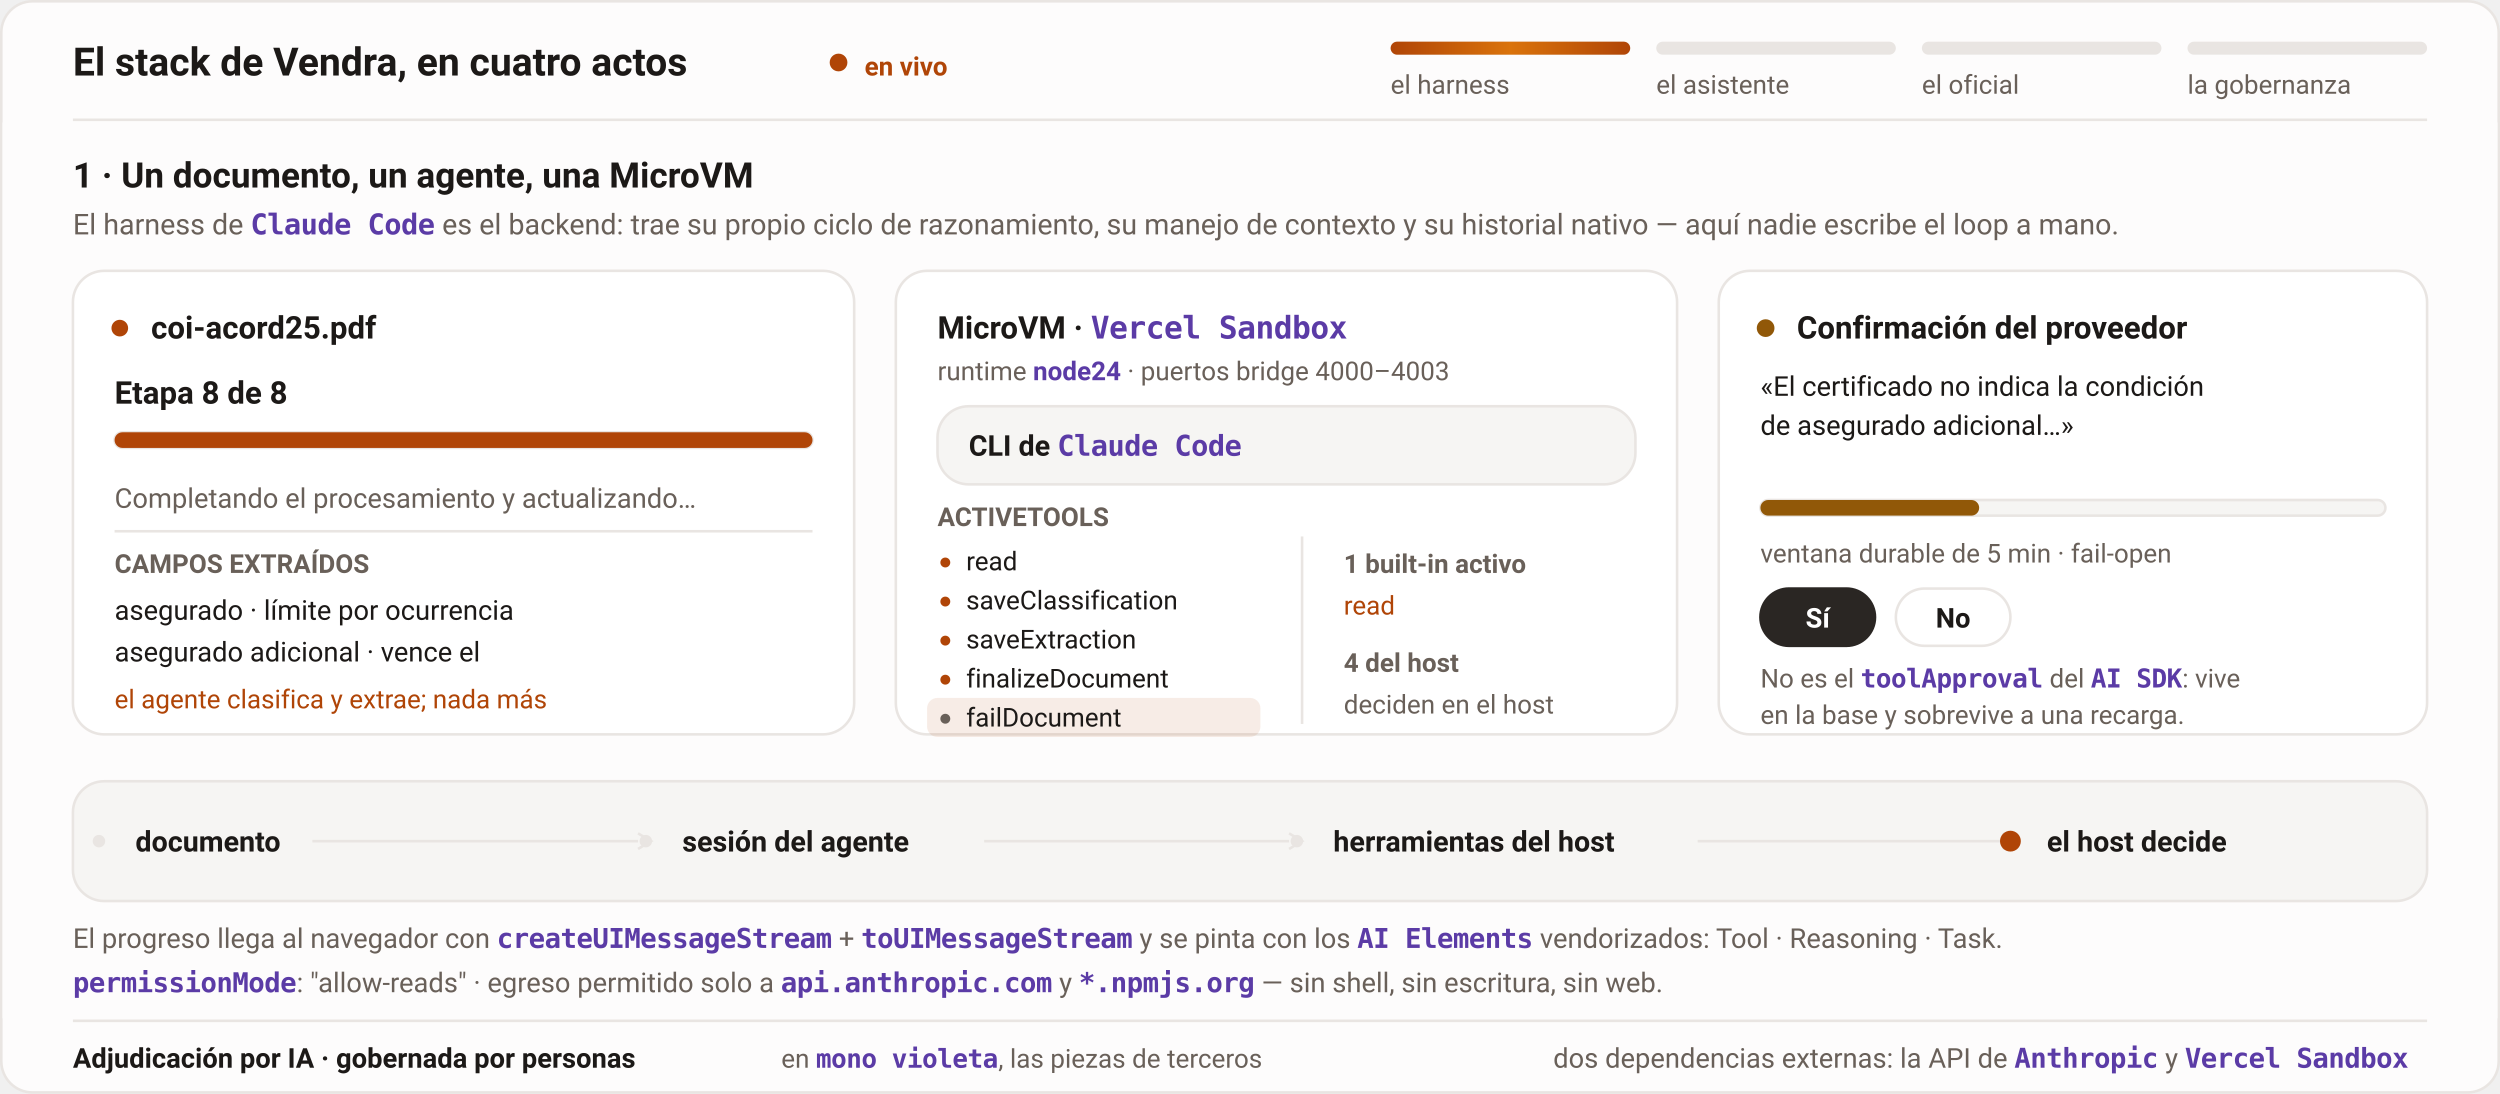
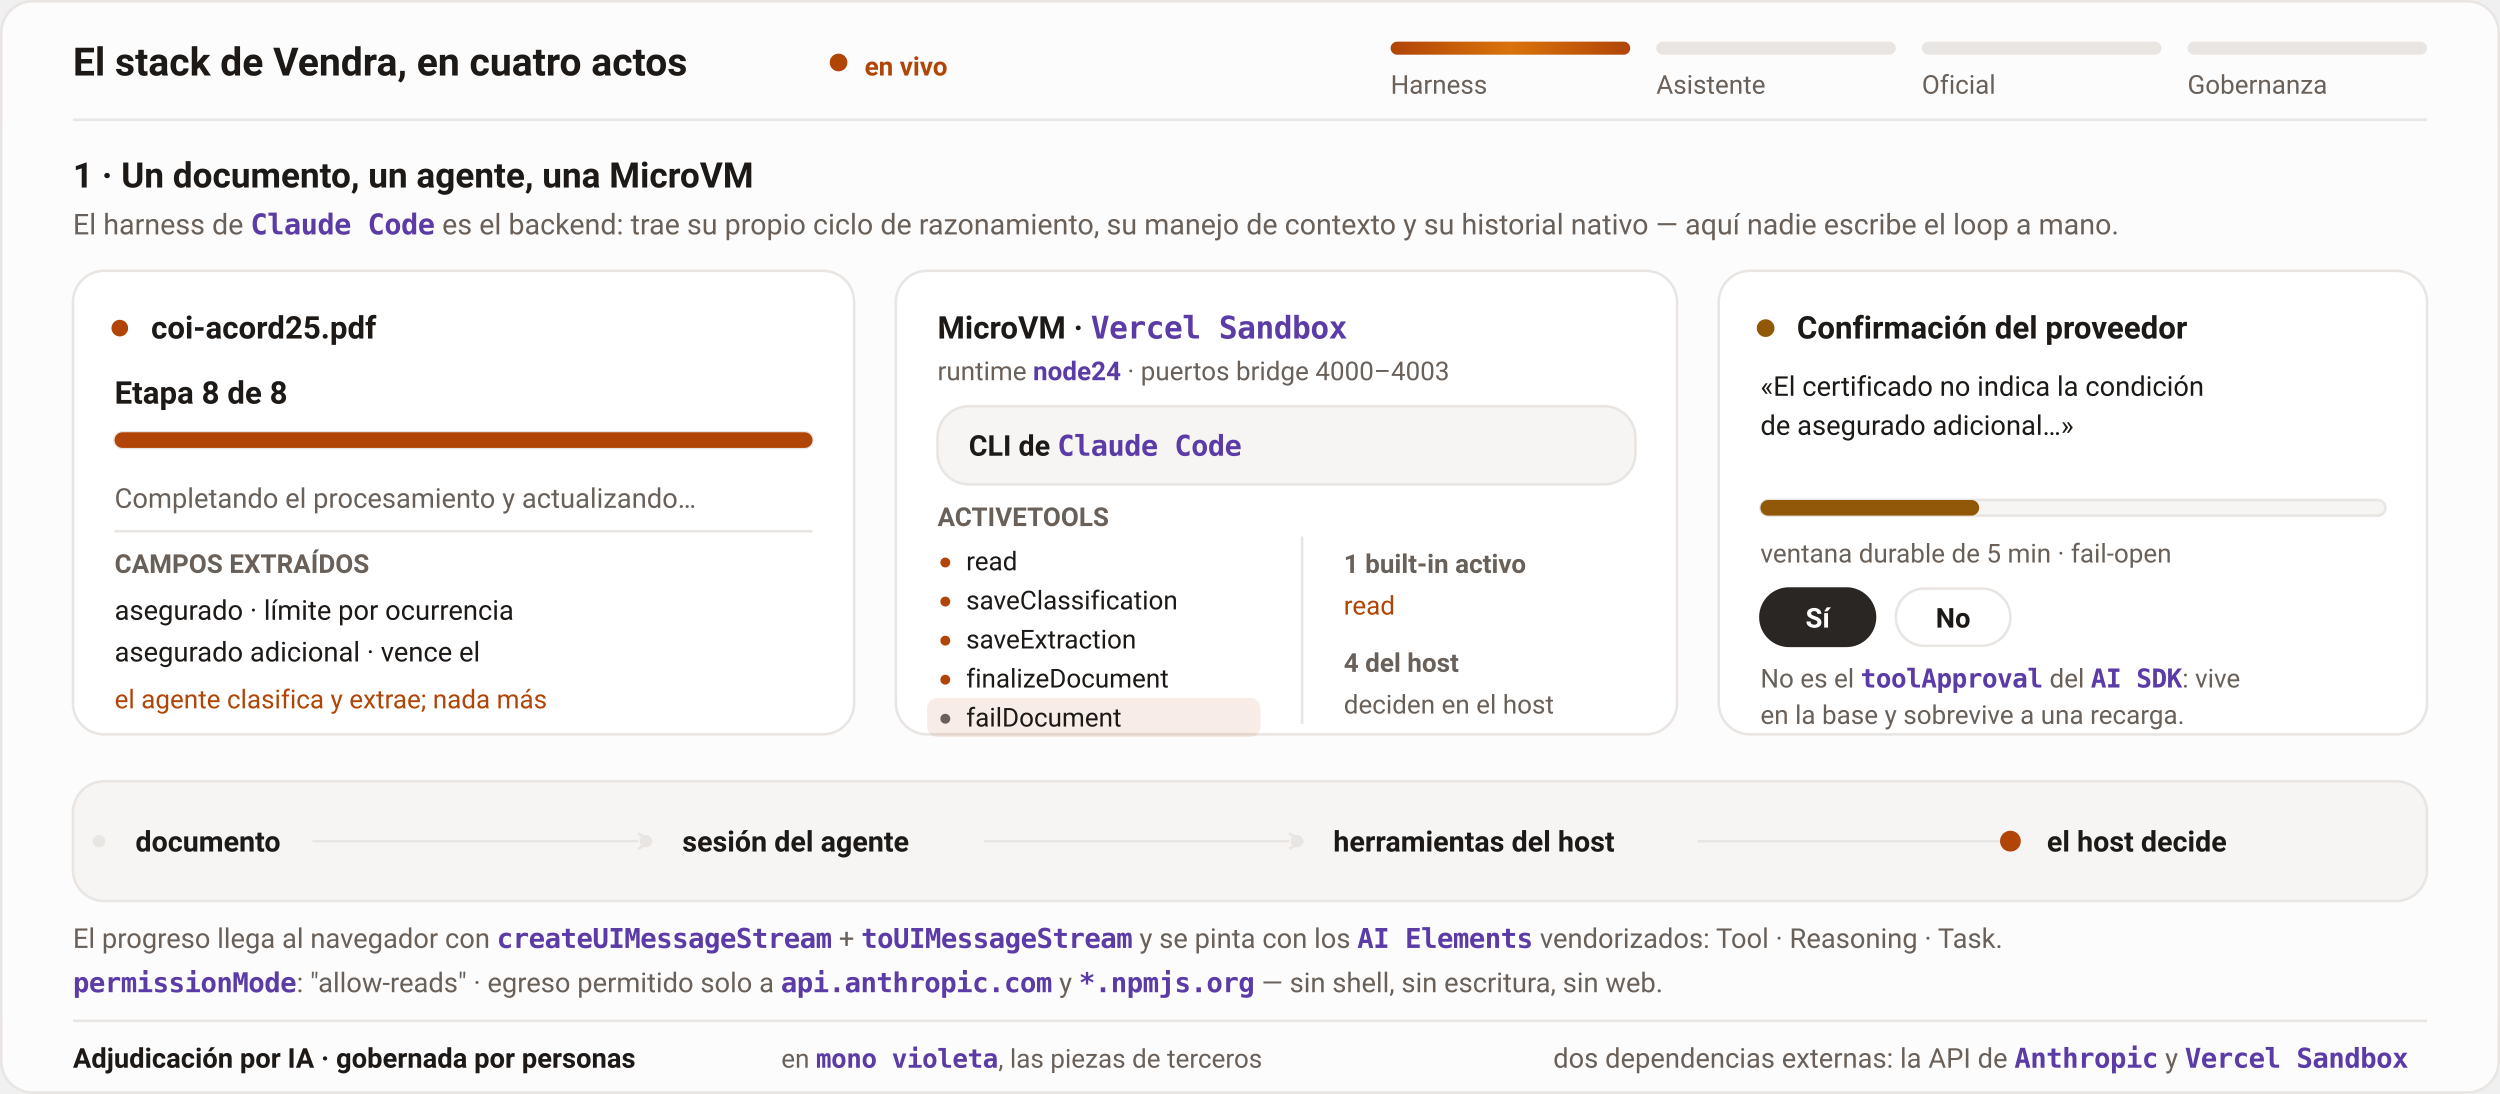
<svg xmlns="http://www.w3.org/2000/svg" viewBox="0 0 960 420" preserveAspectRatio="xMidYMid meet" role="img" aria-label="El stack de Vendra en cuatro actos: primero un documento se procesa en su propia sesión de Claude Code dentro de una MicroVM, con la barra de etapa avanzando de 1 a 8, las cuatro herramientas del host a la vista y una ventana de confirmación humana esperando respuesta; después el asistente del proveedor encadena sus herramientas y su memoria recorre la tubería mem0, embeddings locales bge-m3 en Ollama y el índice Qdrant, con Postgres como sistema de registro; luego el oficial de cumplimiento enciende sus cinco acciones de rescate y el registro de auditoría gana una línea por cada una, con la firma del estado final aparte; y al final la gobernanza: la política de la empresa se sella como admisible en una puerta de Open Policy Agent, escrita en Rego y compilada a Wasm, y de ahí bajan los dos carriles agénticos —el harness de documentos y el chat del asistente— redibujados como hijos de esa misma puerta. Los nombres de terceros sobre los que corre el stack —Claude Code, Vercel Sandbox, el AI SDK, mem0, bge-m3, Ollama, Qdrant, Postgres, Drizzle, Open Policy Agent, Rego y Wasm— aparecen destacados en monoespaciada violeta, para distinguirlos de los módulos escritos en esta casa.">
  <style>
    text { font-family: ui-sans-serif, system-ui, -apple-system, 'Segoe UI', Roboto, Arial, sans-serif; }
    .ink { fill: #1c1917; } .muted { fill: #696059; } .brand { fill: #b04507; }
    .card { fill: #ffffff; stroke: #e9e5e2; }
    .hair { stroke: #e9e5e2; }
    .ok { fill: #186d45; } .warn { fill: #915808; }
    /* third-party names: mono + 600 + violet, so a reader can see at a glance
       what this stack stands on and what it wrote itself */
    .lib { fill: #5b3ba6; font-family: ui-monospace, Menlo, Consolas, monospace; font-weight: 600; letter-spacing: -0.2px; }
    .libi { fill: #5b3ba6; font-weight: 600; }

    /* every animation shares the master clock */
    .act, .rail, .mv { animation-duration: 32s; animation-iteration-count: infinite; }
    .act { animation-timing-function: ease-out; }

    /* acts: base opacity == the settled frame (act 1 is the film's cover) */
    .a1 { opacity: 1; animation-name: act1; }
    .a2 { opacity: 0; animation-name: act2; }
    .a3 { opacity: 0; animation-name: act3; }
    .a4 { opacity: 0; animation-name: act4; }
    @keyframes act1 { 0%{opacity:1;transform:translateY(0)} 23%{opacity:1;transform:translateY(0)} 25%{opacity:0;transform:translateY(0)} 97%{opacity:0;transform:translateY(9px)} 100%{opacity:1;transform:translateY(0)} }
    @keyframes act2 { 0%{opacity:0;transform:translateY(9px)} 22%{opacity:0;transform:translateY(9px)} 25%{opacity:1;transform:translateY(0)} 48%{opacity:1;transform:translateY(0)} 50%{opacity:0;transform:translateY(0)} 100%{opacity:0;transform:translateY(9px)} }
    @keyframes act3 { 0%{opacity:0;transform:translateY(9px)} 47%{opacity:0;transform:translateY(9px)} 50%{opacity:1;transform:translateY(0)} 73%{opacity:1;transform:translateY(0)} 75%{opacity:0;transform:translateY(0)} 100%{opacity:0;transform:translateY(9px)} }
    @keyframes act4 { 0%{opacity:0;transform:translateY(9px)} 72%{opacity:0;transform:translateY(9px)} 75%{opacity:1;transform:translateY(0)} 97%{opacity:1;transform:translateY(0)} 100%{opacity:0;transform:translateY(0)} }


    /* Ambient motion. 2 s and 4 s divide 32 s exactly (16 and 8 cycles), so these
       stay phase-locked to the master clock instead of drifting against the acts. */
    .amb2 { animation-duration: 2s;  animation-iteration-count: infinite; animation-timing-function: ease-in-out; }
    .amb4 { animation-duration: 4s;  animation-iteration-count: infinite; animation-timing-function: linear; }
    .pulse { animation-name: pulse; }
    @keyframes pulse { 0%, 100% { opacity: 1 } 50% { opacity: 0.4 } }
    .sh420 { animation-name: sh420; }
    @keyframes sh420 { 0% { transform: translateX(0) } 100% { transform: translateX(420px) } }
    .sh540 { animation-name: sh540; }
    @keyframes sh540 { 0% { transform: translateX(0) } 100% { transform: translateX(540px) } }
    .sh560 { animation-name: sh560; }
    @keyframes sh560 { 0% { transform: translateX(0) } 100% { transform: translateX(560px) } }
    .sh636 { animation-name: sh636; }
    @keyframes sh636 { 0% { transform: translateX(0) } 100% { transform: translateX(636px) } }
    .glow { animation-name: glow; }
    @keyframes glow { 0%, 100% { opacity: 1 } 50% { opacity: 0.55 } }

-     /* the header rail: ONE stepped playhead that ticks at the crossfades, so it
-        never spends motion budget inside an act's hold */
+     /* the header rail: ONE stepped playhead, and it LEADS the stage — the tab
+        ticks before its act lands, because an indicator that arrives after the
+        content has already changed reads as a lag, not as a beat. steps(4) jumps at
+        internal 8/16/24/32 s; -1.3 s puts each tick at 6.7/14.7/22.7/30.7 s, ~0.34 s
+        before the incoming act starts fading in at 22 %. Measured: the rail moves,
+        and only then does the stage. The lead is also the mismatch window, which is
+        why it is a third of a second and not a whole one. */
    .rail { transform: translateX(0px); animation-name: rail;
-              animation-timing-function: steps(4, end); animation-delay: 0.4s; }
+              animation-timing-function: steps(4, end); animation-delay: -1.3s; }
    @keyframes rail { from { transform: translateX(0) } to { transform: translateX(408px) } }

    /* ACT 1 — (1) the stage reel and its bar: one idea, two mechanically locked parts.
       8 lines at a 20px pitch =&gt; steps(8-1); the bar shows N/8 for the same N. */
    .m1reel { transform: translateY(-140px); animation-name: m1reel; animation-timing-function: steps(7, end); }
    @keyframes m1reel { 0%, 9% { transform: translateY(0) } 20%, 100% { transform: translateY(-140px) } }
    .m1bar { transform: translateX(0px); animation-name: m1bar; animation-timing-function: steps(7, end); }
    @keyframes m1bar { 0%, 9% { transform: translateX(-234.5px) } 20%, 100% { transform: translateX(0) } }
    /* ACT 1 — the narration rides the SAME reel as the counter, and a cursor walks
       the five host tools: three parts, one idea (the stage advancing) */
    .m1narr { transform: translateY(-126px); animation-name: m1narr; animation-timing-function: steps(7, end); }
    @keyframes m1narr { 0%, 9% { transform: translateY(0) } 20%, 100% { transform: translateY(-126px) } }
    .m1cur { transform: translateY(60px); animation-name: m1cur; animation-timing-function: steps(4, end); }
    @keyframes m1cur { 0%, 9% { transform: translateY(0) } 20%, 100% { transform: translateY(60px) } }
    /* ACT 1 — (2) a short train of dots crossing the lane strip */
    .m1dot0, .m1dot1, .m1dot2 { transform: translateX(728px); animation-timing-function: ease-in-out; }
    .m1dot0 { animation-name: m1dot0; } .m1dot1 { animation-name: m1dot1; } .m1dot2 { animation-name: m1dot2; }
    @keyframes m1dot0 { 0%, 5%   { transform: translateX(0) } 20%, 100% { transform: translateX(728px) } }
    @keyframes m1dot1 { 0%, 7.2% { transform: translateX(0) } 22%, 100% { transform: translateX(728px) } }
    @keyframes m1dot2 { 0%, 9.4% { transform: translateX(0) } 24%, 100% { transform: translateX(728px) } }
    /* ACT 1 — the confirmation window draining while it waits */
    .m1drain { transform: translateX(-156px); animation-name: m1drain; animation-timing-function: linear; }
    @keyframes m1drain { 0%, 10% { transform: translateX(0) } 23%, 100% { transform: translateX(-156px) } }

    /* ACT 2 — the thinking beat that precedes the first pill */
    .m2think { opacity: 0; animation-name: m2think; animation-timing-function: ease-in-out; }
    @keyframes m2think { 0%, 25% { opacity: 0 } 27% { opacity: 1 } 30% { opacity: 1 } 32%, 100% { opacity: 0 } }
    /* ACT 2 — (2) a train of three dots crossing the memory pipeline */
    .m2dot0, .m2dot1, .m2dot2 { transform: translateX(408px); animation-timing-function: ease-in-out; }
    .m2dot0 { animation-name: m2dot0; } .m2dot1 { animation-name: m2dot1; } .m2dot2 { animation-name: m2dot2; }
    @keyframes m2dot0 { 0%, 30%   { transform: translateX(0) } 45%, 100% { transform: translateX(408px) } }
    @keyframes m2dot1 { 0%, 32.2% { transform: translateX(0) } 47%, 100% { transform: translateX(408px) } }
    @keyframes m2dot2 { 0%, 34.4% { transform: translateX(0) } 49%, 100% { transform: translateX(408px) } }

    /* ACT 3 — a flash rides each audit line as it lands */
    .m3flash { transform: translateY(96px); animation-name: m3flash; animation-timing-function: steps(4, end); }
    @keyframes m3flash { 0%, 53% { transform: translateY(0) } 70%, 100% { transform: translateY(96px) } }
    /* ACT 3 — the four final states arrive staggered, not all at once */
    .m3fin0, .m3fin1, .m3fin2, .m3fin3 { opacity: 1; animation-timing-function: ease-out; }
    .m3fin0 { animation-name: m3fin0; } .m3fin1 { animation-name: m3fin1; }
    .m3fin2 { animation-name: m3fin2; } .m3fin3 { animation-name: m3fin3; }
    @keyframes m3fin0 { 0%, 64% { opacity: 0 } 66%, 100% { opacity: 1 } }
    @keyframes m3fin1 { 0%, 65% { opacity: 0 } 67%, 100% { opacity: 1 } }
    @keyframes m3fin2 { 0%, 66% { opacity: 0 } 68%, 100% { opacity: 1 } }
    @keyframes m3fin3 { 0%, 67% { opacity: 0 } 69%, 100% { opacity: 1 } }

    /* ACT 4 — a dot descends each arrow, and the policy knobs wipe in line by line */
    .m4d1, .m4d2 { opacity: 0; animation-timing-function: ease-in; }
    .m4d1 { animation-name: m4d1; } .m4d2 { animation-name: m4d2; }
    @keyframes m4d1 { 0%, 78% { transform: translateY(0); opacity: 0 } 79% { opacity: 1 }
                       82% { transform: translateY(24px); opacity: 0 } 100% { opacity: 0 } }
    @keyframes m4d2 { 0%, 80% { transform: translateY(0); opacity: 0 } 81% { opacity: 1 }
                       84% { transform: translateY(24px); opacity: 0 } 100% { opacity: 0 } }
    .m4k0, .m4k1 { transform: translateX(0px); animation-timing-function: ease-out; }
    .m4k0 { animation-name: m4k0; } .m4k1 { animation-name: m4k1; }
    @keyframes m4k0 { 0%, 76% { transform: translateX(-880px) } 80%, 100% { transform: translateX(0) } }
    @keyframes m4k1 { 0%, 77% { transform: translateX(-880px) } 81%, 100% { transform: translateX(0) } }

    /* ACT 2 — (1) the tool pills arriving one by one (4 pills =&gt; steps(4-1)) */
    .m2pills { transform: translateY(0px); animation-name: m2pills; animation-timing-function: steps(3, end); }
    @keyframes m2pills { 0%, 27% { transform: translateY(66px) } 42%, 100% { transform: translateY(0) } }
    /* ACT 2 — (2) the dot crossing the memory pipeline */
    .m2dot { transform: translateX(408px); animation-name: m2dot; animation-timing-function: ease-in-out; }
    @keyframes m2dot { 0%, 30% { transform: translateX(0) } 46%, 100% { transform: translateX(408px) } }

    /* ACT 3 — (1) the five actions lighting in turn (5 rows =&gt; steps(5-1)) */
    .m3act { transform: translateY(0px); animation-name: m3act; animation-timing-function: steps(4, end); }
    @keyframes m3act { 0%, 53% { transform: translateY(-104px) } 70%, 100% { transform: translateY(0) } }
    /* ACT 3 — (2) the audit ledger gaining a line per action, locked to the same steps */
    .m3led { transform: translateY(0px); animation-name: m3led; animation-timing-function: steps(4, end); }
    @keyframes m3led { 0%, 53% { transform: translateY(96px) } 70%, 100% { transform: translateY(0) } }

    /* ACT 4 — (1) the admissibility seal wiping in */
    .m4seal { transform: translateX(0px); animation-name: m4seal; }
    @keyframes m4seal { 0%, 78% { transform: translateX(-78px) } 84%, 100% { transform: translateX(0) } }
    /* ACT 4 — (2) the two governed lanes' side bars growing */
    .m4bars { transform: translateY(0px); animation-name: m4bars; }
    @keyframes m4bars { 0%, 84% { transform: translateY(62px) } 93%, 100% { transform: translateY(0) } }

    @media (prefers-reduced-motion: reduce) { * { animation: none !important; } }
  </style>
  <defs>
    <linearGradient id="sheen" x1="0" x2="1">
      <stop offset="0" stop-color="#b04507" stop-opacity="0" />
      <stop offset="0.5" stop-color="#b04507" stop-opacity="0.085" />
      <stop offset="1" stop-color="#b04507" stop-opacity="0" />
    </linearGradient>
    <linearGradient id="railg" x1="0" x2="1">
      <stop offset="0" stop-color="#b04507" />
      <stop offset="0.5" stop-color="#da730b" />
      <stop offset="1" stop-color="#b04507" />
    </linearGradient>
  </defs>
  <rect x="0.5" y="0.5" width="959" height="419" rx="12" fill="#fdfcfc" stroke="#e9e5e2" stroke-width="1" />
  <text class="ink" x="28" y="29" font-size="15" font-weight="600">El stack de Vendra, en cuatro actos</text>
  <circle class="amb2 pulse" cx="322" cy="24" r="3.4" fill="#b04507" />
  <text class="brand" x="332" y="29" font-size="10" font-weight="600">en vivo</text>
  <rect x="534" y="16" width="92" height="5" rx="2.5" fill="#e9e5e2" />
-   <text class="muted" x="534" y="36" font-size="10">el harness</text>
+   <text class="muted" x="534" y="36" font-size="10">Harness</text>
  <rect x="636" y="16" width="92" height="5" rx="2.5" fill="#e9e5e2" />
-   <text class="muted" x="636" y="36" font-size="10">el asistente</text>
+   <text class="muted" x="636" y="36" font-size="10">Asistente</text>
  <rect x="738" y="16" width="92" height="5" rx="2.5" fill="#e9e5e2" />
-   <text class="muted" x="738" y="36" font-size="10">el oficial</text>
+   <text class="muted" x="738" y="36" font-size="10">Oficial</text>
  <rect x="840" y="16" width="92" height="5" rx="2.5" fill="#e9e5e2" />
-   <text class="muted" x="840" y="36" font-size="10">la gobernanza</text>
+   <text class="muted" x="840" y="36" font-size="10">Gobernanza</text>
  <g class="rail">
    <rect x="534" y="16" width="92" height="5" rx="2.5" fill="url(#railg)" />
  </g>
  <line class="hair" x1="28" y1="46" x2="932" y2="46" stroke-width="1" />
  <g class="act a1">
    <rect x="1" y="47" width="958" height="344" fill="#fdfcfc" />
    <text class="ink" x="28" y="72" font-size="13.5" font-weight="600">1 · Un documento, un agente, una MicroVM</text>
    <text class="muted" x="28" y="90" font-size="11">El harness de <tspan class="lib">Claude Code</tspan> es el backend: trae su propio ciclo de razonamiento, su manejo de contexto y su historial nativo — aquí nadie escribe el loop a mano.</text>
    <rect x="28" y="104" width="300" height="178" rx="12" fill="#ffffff" stroke="#e9e5e2" stroke-width="1" />
    <clipPath id="c1sheen">
      <rect x="28" y="104" width="300" height="178" rx="12" />
    </clipPath>
    <g clip-path="url(#c1sheen)">
      <rect class="amb4 sh420" x="-92" y="104" width="120" height="178" fill="url(#sheen)" />
    </g>
    <circle cx="46" cy="126" r="3.2" fill="#b04507" />
    <text class="ink" x="58" y="130" font-size="12" font-weight="600">coi-acord25.pdf</text>
    <clipPath id="c1reel">
      <rect x="44" y="140" width="180" height="20" />
    </clipPath>
    <g clip-path="url(#c1reel)">
      <g class="mv m1reel" transform="translate(0,-140)">
        <text class="ink" x="44" y="155" font-size="12" font-weight="600">Etapa 1 de 8</text>
        <text class="ink" x="44" y="175" font-size="12" font-weight="600">Etapa 2 de 8</text>
        <text class="ink" x="44" y="195" font-size="12" font-weight="600">Etapa 3 de 8</text>
        <text class="ink" x="44" y="215" font-size="12" font-weight="600">Etapa 4 de 8</text>
        <text class="ink" x="44" y="235" font-size="12" font-weight="600">Etapa 5 de 8</text>
        <text class="ink" x="44" y="255" font-size="12" font-weight="600">Etapa 6 de 8</text>
        <text class="ink" x="44" y="275" font-size="12" font-weight="600">Etapa 7 de 8</text>
        <text class="ink" x="44" y="295" font-size="12" font-weight="600">Etapa 8 de 8</text>
      </g>
    </g>
    <rect x="44" y="166" width="268" height="6" rx="3" fill="#f6f5f3" stroke="#e9e5e2" stroke-width="1" />
    <clipPath id="c1bar">
      <rect x="44" y="166" width="268" height="6" rx="3" />
    </clipPath>
    <g clip-path="url(#c1bar)">
      <rect class="mv m1bar" x="44" y="166" width="268" height="6" rx="3" fill="#b04507" />
    </g>
    <clipPath id="c1narr">
      <rect x="44" y="182" width="268" height="18" />
    </clipPath>
    <g clip-path="url(#c1narr)">
      <g class="mv m1narr" transform="translate(0,-126)">
        <text class="muted" x="44" y="195" font-size="10.5">Subiendo y preparando su documento...</text>
        <text class="muted" x="44" y="213" font-size="10.5">Analizando el contenido y la estructura…</text>
        <text class="muted" x="44" y="231" font-size="10.5">Identificando el tipo de documento...</text>
        <text class="muted" x="44" y="249" font-size="10.5">Leyendo y extrayendo la información clave...</text>
        <text class="muted" x="44" y="267" font-size="10.5">Guardando los datos extraídos...</text>
        <text class="muted" x="44" y="285" font-size="10.5">Verificando que toda la información requerida…</text>
        <text class="muted" x="44" y="303" font-size="10.5">Vinculando este documento con sus requisitos…</text>
        <text class="muted" x="44" y="321" font-size="10.5">Completando el procesamiento y actualizando…</text>
      </g>
    </g>
    <line class="hair" x1="44" y1="204" x2="312" y2="204" stroke-width="1" />
    <text class="muted" x="44" y="220" font-size="10" font-weight="600">CAMPOS EXTRAÍDOS</text>
    <text class="ink" x="44" y="238" font-size="10.5">asegurado · límite por ocurrencia</text>
    <text class="ink" x="44" y="254" font-size="10.5">asegurado adicional · vence el</text>
    <text class="brand" x="44" y="272" font-size="10">el agente clasifica y extrae; nada más</text>
    <rect x="344" y="104" width="300" height="178" rx="12" fill="#ffffff" stroke="#e9e5e2" stroke-width="1" />
    <text class="ink" x="360" y="130" font-size="12" font-weight="600">MicroVM · <tspan class="lib">Vercel Sandbox</tspan>
    </text>
    <text class="muted" x="360" y="146" font-size="10" font-family="ui-monospace, Menlo, Consolas, monospace">runtime <tspan class="libi">node24</tspan> · puertos bridge 4000–4003</text>
    <rect x="360" y="156" width="268" height="30" rx="12" fill="#f6f5f3" stroke="#e9e5e2" stroke-width="1" />
    <text class="ink" x="372" y="175" font-size="11" font-weight="600">CLI de <tspan class="lib">Claude Code</tspan>
    </text>
    <text class="muted" x="360" y="202" font-size="10" font-weight="600">ACTIVETOOLS</text>
    <clipPath id="c1cur">
      <rect x="356" y="208" width="132" height="75" />
    </clipPath>
    <g clip-path="url(#c1cur)">
      <g class="mv m1cur" transform="translate(0,60)">
        <rect x="356" y="208" width="128" height="15" rx="4" fill="#b04507" fill-opacity="0.10" />
      </g>
    </g>
    <circle cx="363" cy="216" r="1.9" fill="#b04507" />
    <text class="ink" x="371" y="219" font-size="10" font-family="ui-monospace, Menlo, Consolas, monospace">read</text>
    <circle cx="363" cy="231" r="1.9" fill="#b04507" />
    <text class="ink" x="371" y="234" font-size="10" font-family="ui-monospace, Menlo, Consolas, monospace">saveClassification</text>
    <circle cx="363" cy="246" r="1.9" fill="#b04507" />
    <text class="ink" x="371" y="249" font-size="10" font-family="ui-monospace, Menlo, Consolas, monospace">saveExtraction</text>
    <circle cx="363" cy="261" r="1.9" fill="#b04507" />
    <text class="ink" x="371" y="264" font-size="10" font-family="ui-monospace, Menlo, Consolas, monospace">finalizeDocument</text>
    <circle cx="363" cy="276" r="1.9" fill="#696059" />
    <text class="ink" x="371" y="279" font-size="10" font-family="ui-monospace, Menlo, Consolas, monospace">failDocument</text>
    <line class="hair" x1="500" y1="208" x2="500" y2="208" stroke-width="1" />
    <line class="hair" x1="500" y1="206" x2="500" y2="278" stroke-width="1" />
    <text class="muted" x="516" y="220" font-size="10" font-weight="600">1 built-in activo</text>
    <text class="brand" x="516" y="236" font-size="10" font-family="ui-monospace, Menlo, Consolas, monospace">read</text>
    <text class="muted" x="516" y="258" font-size="10" font-weight="600">4 del host</text>
    <text class="muted" x="516" y="274" font-size="10">deciden en el host</text>
    <rect x="660" y="104" width="272" height="178" rx="12" fill="#ffffff" stroke="#e9e5e2" stroke-width="1" />
    <circle class="amb2 pulse" cx="678" cy="126" r="3.4" fill="#915808" />
    <text class="ink" x="690" y="130" font-size="12" font-weight="600">Confirmación del proveedor</text>
    <text class="ink" x="676" y="152" font-size="10.5">«El certificado no indica la condición</text>
    <text class="ink" x="676" y="167" font-size="10.5">de asegurado adicional…»</text>
    <rect x="676" y="192" width="240" height="6" rx="3" fill="#f6f5f3" stroke="#e9e5e2" stroke-width="1" />
    <clipPath id="c1drain">
      <rect x="676" y="192" width="240" height="6" rx="3" />
    </clipPath>
    <g clip-path="url(#c1drain)">
      <g class="mv m1drain" transform="translate(-156,0)">
        <rect x="676" y="192" width="240" height="6" rx="3" fill="#915808" />
      </g>
    </g>
    <text class="muted" x="676" y="216" font-size="10">ventana durable de 5 min · fail-open</text>
    <rect x="676" y="226" width="44" height="22" rx="11" fill="#2a2623" stroke="#2a2623" stroke-width="1" />
    <text x="698" y="241" font-size="10.5" font-weight="600" fill="#ffffff" text-anchor="middle">Sí</text>
    <rect x="728" y="226" width="44" height="22" rx="11" fill="#ffffff" stroke="#e9e5e2" stroke-width="1" />
    <text class="ink" x="750" y="241" font-size="10.5" font-weight="600" text-anchor="middle">No</text>
    <text class="muted" x="676" y="264" font-size="10">No es el <tspan class="lib">toolApproval</tspan> del <tspan class="lib">AI SDK</tspan>: vive</text>
    <text class="muted" x="676" y="278" font-size="10">en la base y sobrevive a una recarga.</text>
    <rect x="28" y="300" width="904" height="46" rx="12" fill="#f6f5f3" stroke="#e9e5e2" stroke-width="1" />
    <text class="ink" x="52" y="327" font-size="11" font-weight="600">documento</text>
    <text class="ink" x="262" y="327" font-size="11" font-weight="600">sesión del agente</text>
    <line x1="119.955" y1="323" x2="245" y2="323" stroke="#e9e5e2" stroke-width="1" />
    <path d="M245 320 L250 323 L245 326" fill="none" stroke="#e9e5e2" stroke-width="1" />
    <text class="ink" x="512" y="327" font-size="11" font-weight="600">herramientas del host</text>
    <line x1="377.915" y1="323" x2="495" y2="323" stroke="#e9e5e2" stroke-width="1" />
    <path d="M495 320 L500 323 L495 326" fill="none" stroke="#e9e5e2" stroke-width="1" />
    <text class="ink" x="786" y="327" font-size="11" font-weight="600">el host decide</text>
    <line x1="651.895" y1="323" x2="769" y2="323" stroke="#e9e5e2" stroke-width="1" />
    <path d="M769 320 L774 323 L769 326" fill="none" stroke="#e9e5e2" stroke-width="1" />
    <circle cx="38" cy="323" r="2.4" fill="#e9e5e2" />
    <circle cx="248" cy="323" r="2.4" fill="#e9e5e2" />
    <circle cx="498" cy="323" r="2.4" fill="#e9e5e2" />
    <circle cx="772" cy="323" r="2.4" fill="#e9e5e2" />
    <g class="mv m1dot0" transform="translate(728,0)">
      <circle cx="44" cy="323" r="4.0" fill="#b04507" opacity="1.00" />
    </g>
    <g class="mv m1dot1" transform="translate(728,0)">
      <circle cx="44" cy="323" r="3.4" fill="#b04507" opacity="0.72" />
    </g>
    <g class="mv m1dot2" transform="translate(728,0)">
      <circle cx="44" cy="323" r="2.8" fill="#b04507" opacity="0.44" />
    </g>
    <text class="muted" x="28" y="364" font-size="10.5">El progreso llega al navegador con <tspan class="lib">createUIMessageStream</tspan> + <tspan class="lib">toUIMessageStream</tspan> y se pinta con los <tspan class="lib">AI Elements</tspan> vendorizados: Tool · Reasoning · Task.</text>
    <text class="muted" x="28" y="381" font-size="10.5">
      <tspan class="lib">permissionMode</tspan>: "allow-reads" · egreso permitido solo a <tspan class="lib">api.anthropic.com</tspan> y <tspan class="lib">*.npmjs.org</tspan> — sin shell, sin escritura, sin web.</text>
  </g>
  <g class="act a2">
    <rect x="1" y="47" width="958" height="344" fill="#fdfcfc" />
    <text class="ink" x="28" y="72" font-size="13.5" font-weight="600">2 · El asistente que conoce el expediente</text>
    <text class="muted" x="28" y="90" font-size="11">Una sesión estacionada por hilo —<tspan class="lib">session.stop()</tspan>, nunca <tspan class="lib">detach()</tspan>— y una memoria semántica que corre entera en contenedores propios.</text>
    <rect x="28" y="104" width="372" height="178" rx="12" fill="#ffffff" stroke="#e9e5e2" stroke-width="1" />
    <rect x="44" y="118" width="340" height="30" rx="12" fill="#f6f5f3" stroke="#e9e5e2" stroke-width="1" />
    <text class="ink" x="56" y="137" font-size="11">¿Qué falta para poder activar mi cuenta?</text>
    <g class="mv m2think">
      <circle class="amb2 pulse" cx="52" cy="152" r="2.6" fill="#b04507" />
      <text class="brand" x="62" y="155" font-size="10" font-weight="600">Pensando…</text>
    </g>
    <clipPath id="c2p">
      <rect x="44" y="156" width="340" height="88" />
    </clipPath>
    <g clip-path="url(#c2p)">
      <g class="mv m2pills">
        <rect x="44" y="158" width="246" height="18" rx="9.0" fill="#b04507" fill-opacity="0.10" stroke="#b04507" stroke-opacity="0.30" stroke-width="1" />
        <circle cx="56.4" cy="167.0" r="3.4" fill="#b04507" />
        <text x="68" y="170.7" font-size="10" font-weight="500" fill="#b04507">Se consultó su registro de cumplimiento</text>
        <rect x="44" y="180" width="153" height="18" rx="9.0" fill="#b04507" fill-opacity="0.10" stroke="#b04507" stroke-opacity="0.30" stroke-width="1" />
        <circle cx="56.4" cy="189.0" r="3.4" fill="#b04507" />
        <text x="68" y="192.7" font-size="10" font-weight="500" fill="#b04507">Se revisó un documento</text>
        <rect x="44" y="202" width="180" height="18" rx="9.0" fill="#b04507" fill-opacity="0.10" stroke="#b04507" stroke-opacity="0.30" stroke-width="1" />
        <circle cx="56.4" cy="211.0" r="3.4" fill="#b04507" />
        <text x="68" y="214.7" font-size="10" font-weight="500" fill="#b04507">Anotado para la próxima vez</text>
        <rect x="44" y="224" width="186" height="18" rx="9.0" fill="#b04507" fill-opacity="0.10" stroke="#b04507" stroke-opacity="0.30" stroke-width="1" />
        <circle cx="56.4" cy="233.0" r="3.4" fill="#b04507" />
        <text x="68" y="236.7" font-size="10" font-weight="500" fill="#b04507">Propuesta enviada a revisión</text>
      </g>
    </g>
    <text class="muted" x="44" y="262" font-size="10">Cuatro herramientas encadenadas en un solo turno.</text>
    <text class="muted" x="44" y="276" font-size="10">El razonamiento queda a la vista, plegado.</text>
    <rect x="416" y="104" width="516" height="178" rx="12" fill="#ffffff" stroke="#e9e5e2" stroke-width="1" />
    <clipPath id="c2sheen">
      <rect x="416" y="104" width="516" height="178" rx="12" />
    </clipPath>
    <g clip-path="url(#c2sheen)">
      <rect class="amb4 sh636" x="296" y="104" width="120" height="178" fill="url(#sheen)" style="animation-delay:1s" />
    </g>
    <text class="ink" x="432" y="130" font-size="12" font-weight="600">Memoria: <tspan class="lib">mem0</tspan> OSS, autoalojada</text>
    <rect x="432" y="148" width="90" height="30" rx="12" fill="#f6f5f3" stroke="#e9e5e2" stroke-width="1" />
    <text class="ink" x="477.0" y="167" font-size="10" font-weight="600" text-anchor="middle">turno</text>
    <rect x="534" y="148" width="90" height="30" rx="12" fill="#f6f5f3" stroke="#e9e5e2" stroke-width="1" />
    <text class="ink" x="579.0" y="167" font-size="10" font-weight="600" text-anchor="middle">cola · 20 s</text>
    <line x1="523" y1="163" x2="527" y2="163" stroke="#e9e5e2" stroke-width="1" />
    <path d="M527 160 L532 163 L527 166" fill="none" stroke="#e9e5e2" stroke-width="1" />
    <rect x="636" y="148" width="90" height="30" rx="12" fill="#f6f5f3" stroke="#e9e5e2" stroke-width="1" />
    <text class="ink" x="647.936" y="167" font-size="10" font-weight="600">
      <tspan class="lib">mem0</tspan> + <tspan class="lib">Haiku</tspan>
    </text>
    <line x1="625" y1="163" x2="629" y2="163" stroke="#e9e5e2" stroke-width="1" />
    <path d="M629 160 L634 163 L629 166" fill="none" stroke="#e9e5e2" stroke-width="1" />
    <rect x="738" y="148" width="90" height="30" rx="12" fill="#f6f5f3" stroke="#e9e5e2" stroke-width="1" />
    <text class="ink" x="766.08" y="167" font-size="10" font-weight="600">
      <tspan class="lib">bge-m3</tspan>
    </text>
    <line x1="727" y1="163" x2="731" y2="163" stroke="#e9e5e2" stroke-width="1" />
    <path d="M731 160 L736 163 L731 166" fill="none" stroke="#e9e5e2" stroke-width="1" />
    <rect x="840" y="148" width="90" height="30" rx="12" fill="#f6f5f3" stroke="#e9e5e2" stroke-width="1" />
    <text class="ink" x="868.08" y="167" font-size="10" font-weight="600">
      <tspan class="lib">Qdrant</tspan>
    </text>
    <line x1="829" y1="163" x2="833" y2="163" stroke="#e9e5e2" stroke-width="1" />
    <path d="M833 160 L838 163 L833 166" fill="none" stroke="#e9e5e2" stroke-width="1" />
    <line class="hair" x1="477.0" y1="188" x2="885.0" y2="188" stroke-width="1" />
    <circle cx="477.0" cy="188" r="2.4" fill="#e9e5e2" />
    <circle cx="579.0" cy="188" r="2.4" fill="#e9e5e2" />
    <circle cx="681.0" cy="188" r="2.4" fill="#e9e5e2" />
    <circle cx="783.0" cy="188" r="2.4" fill="#e9e5e2" />
    <circle cx="885.0" cy="188" r="2.4" fill="#e9e5e2" />
    <g class="mv m2dot0" transform="translate(408,0)">
      <circle cx="477.0" cy="188" r="3.6" fill="#b04507" opacity="1.00" />
    </g>
    <g class="mv m2dot1" transform="translate(408,0)">
      <circle cx="477.0" cy="188" r="3.0" fill="#b04507" opacity="0.72" />
    </g>
    <g class="mv m2dot2" transform="translate(408,0)">
      <circle cx="477.0" cy="188" r="2.4" fill="#b04507" opacity="0.44" />
    </g>
    <line class="hair" x1="432" y1="200" x2="916" y2="200" stroke-width="1" />
    <text class="muted" x="432" y="218" font-size="10">
      <tspan class="lib">Postgres</tspan> es el registro; todo se escribe con <tspan class="lib">Drizzle</tspan>. El índice <tspan class="lib">Qdrant</tspan> se reconstruye.</text>
    <text class="muted" x="432" y="234" font-size="10">Embeddings <tspan class="lib">bge-m3</tspan> de 1024 d en <tspan class="lib">Ollama</tspan> · recall: 30 candidatos por ámbito → 20 hechos.</text>
    <text class="muted" x="432" y="250" font-size="10">Si el índice no responde, degrada a recencia — el chat nunca se cae con su memoria.</text>
    <text class="brand" x="432" y="272" font-size="10">PII redactada al entrar y al volver del índice</text>
    <rect x="28" y="300" width="440" height="46" rx="12" fill="#ffffff" stroke="#e9e5e2" stroke-width="1" />
    <text class="ink" x="44" y="320" font-size="11" font-weight="600">Conversacional — solo explica</text>
    <text class="muted" x="44" y="336" font-size="10">3 herramientas: consultar el expediente, revisar un documento, tomar nota.</text>
    <rect x="492" y="300" width="440" height="46" rx="12" fill="#ffffff" stroke="#e9e5e2" stroke-width="1" stroke-opacity="0.45" />
    <rect x="492" y="300" width="440" height="46" rx="12" fill="#b04507" fill-opacity="0.06" />
    <g class="amb2 glow">
      <circle cx="500" cy="316" r="3.0" fill="#b04507" />
    </g>
    <text class="brand" x="508" y="320" font-size="11" font-weight="600">Delegado — puede proponer directivas</text>
    <text class="muted" x="508" y="336" font-size="10">+2: redactar una propuesta y consultar su estado. Solo una persona la aplica.</text>
    <text class="muted" x="28" y="366" font-size="10.5">El nivel lo fija la política de la empresa y se aplica como lista blanca <tspan class="lib">activeTools</tspan>, recalculada en cada turno — nunca como una instrucción en el prompt.</text>
  </g>
  <g class="act a3">
    <rect x="1" y="47" width="958" height="344" fill="#fdfcfc" />
    <text class="ink" x="28" y="72" font-size="13.5" font-weight="600">3 · La compuerta humana</text>
    <text class="muted" x="28" y="90" font-size="11">Cuando el motor determinista se detiene, el oficial de cumplimiento tiene herramientas — y cada una deja su rastro antes de tocar nada.</text>
    <rect x="28" y="104" width="420" height="178" rx="12" fill="#ffffff" stroke="#e9e5e2" stroke-width="1" />
    <clipPath id="c3sheen">
      <rect x="28" y="104" width="420" height="178" rx="12" />
    </clipPath>
    <g clip-path="url(#c3sheen)">
      <rect class="amb4 sh540" x="-92" y="104" width="120" height="178" fill="url(#sheen)" style="animation-delay:2s" />
    </g>
    <text class="muted" x="44" y="126" font-size="10" font-weight="600">KIT DE RESCATE</text>
    <clipPath id="c3hl">
      <rect x="40" y="132" width="396" height="130" />
    </clipPath>
    <g clip-path="url(#c3hl)">
      <g class="mv m3act">
        <rect x="40" y="236" width="396" height="22" rx="8" fill="#b04507" fill-opacity="0.08" stroke="#b04507" stroke-opacity="0.35" stroke-width="1" />
      </g>
    </g>
    <circle cx="56" cy="143" r="3.2" fill="#b04507" />
    <text class="ink" x="70" y="147" font-size="11">Eximir de la validación</text>
    <circle cx="56" cy="169" r="3.2" fill="#b04507" />
    <text class="ink" x="70" y="173" font-size="11">Recategorizar documento</text>
    <circle cx="56" cy="195" r="3.2" fill="#b04507" />
    <text class="ink" x="70" y="199" font-size="11">Otorgar requisito manualmente</text>
    <circle cx="56" cy="221" r="3.2" fill="#b04507" />
    <text class="ink" x="70" y="225" font-size="11">Revocar la concesión</text>
    <circle cx="56" cy="247" r="3.2" fill="#696059" />
    <text class="ink" x="70" y="251" font-size="11">Reintentar procesamiento</text>
    <text class="brand" x="44" y="276" font-size="10">las cuatro primeras exigen justificación escrita</text>
    <rect x="472" y="104" width="460" height="178" rx="12" fill="#ffffff" stroke="#e9e5e2" stroke-width="1" />
    <text class="muted" x="488" y="126" font-size="10" font-weight="600">ACTIVIDAD</text>
    <clipPath id="c3led">
      <rect x="488" y="134" width="428" height="120" />
    </clipPath>
    <g clip-path="url(#c3led)">
      <g class="mv m3flash" transform="translate(0,96)">
        <rect x="488" y="134" width="428" height="22" rx="6" fill="#b04507" fill-opacity="0.11" />
      </g>
    </g>
    <g clip-path="url(#c3led)">
      <g class="mv m3led">
        <text class="muted" x="488" y="150" font-size="10" font-family="ui-monospace, Menlo, Consolas, monospace">hoy 14:01</text>
        <text class="ink" x="560" y="150" font-size="10.5">documento eximido</text>
        <line class="hair" x1="488" y1="158" x2="916" y2="158" stroke-width="1" />
        <text class="muted" x="488" y="174" font-size="10" font-family="ui-monospace, Menlo, Consolas, monospace">hoy 14:02</text>
        <text class="ink" x="560" y="174" font-size="10.5">documento recategorizado</text>
        <line class="hair" x1="488" y1="182" x2="916" y2="182" stroke-width="1" />
        <text class="muted" x="488" y="198" font-size="10" font-family="ui-monospace, Menlo, Consolas, monospace">hoy 14:03</text>
        <text class="ink" x="560" y="198" font-size="10.5">requisito otorgado manualmente</text>
        <line class="hair" x1="488" y1="206" x2="916" y2="206" stroke-width="1" />
        <text class="muted" x="488" y="222" font-size="10" font-family="ui-monospace, Menlo, Consolas, monospace">hoy 14:04</text>
        <text class="ink" x="560" y="222" font-size="10.5">concesión manual revocada</text>
        <line class="hair" x1="488" y1="230" x2="916" y2="230" stroke-width="1" />
        <text class="muted" x="488" y="246" font-size="10" font-family="ui-monospace, Menlo, Consolas, monospace">hoy 14:05</text>
        <text class="ink" x="560" y="246" font-size="10.5">reintento solicitado</text>
        <line class="hair" x1="488" y1="254" x2="916" y2="254" stroke-width="1" />
      </g>
    </g>
    <text class="muted" x="488" y="276" font-size="10">actor, hora y largo · el texto va a la base, no al log — escrito con <tspan class="lib">Drizzle</tspan>
    </text>
    <rect x="28" y="300" width="904" height="46" rx="12" fill="#ffffff" stroke="#e9e5e2" stroke-width="1" />
    <text class="ink" x="44" y="320" font-size="11" font-weight="600">Finalizar estado de cumplimiento</text>
    <g class="mv m3fin0">
      <rect x="44" y="326" width="176" height="17" rx="8.5" fill="#2a2623" fill-opacity="0.10" stroke="#2a2623" stroke-opacity="0.30" stroke-width="1" />
      <text x="53" y="338.2" font-size="10" font-weight="500" fill="#2a2623">Probablemente en cumplimiento</text>
    </g>
    <g class="mv m3fin1">
      <rect x="228.05" y="326" width="111" height="17" rx="8.5" fill="#915808" fill-opacity="0.10" stroke="#915808" stroke-opacity="0.30" stroke-width="1" />
      <text x="237.05" y="338.2" font-size="10" font-weight="500" fill="#915808">Requiere revisión</text>
    </g>
    <g class="mv m3fin2">
      <rect x="346.7" y="326" width="62" height="17" rx="8.5" fill="#186d45" fill-opacity="0.10" stroke="#186d45" stroke-opacity="0.30" stroke-width="1" />
      <text x="355.7" y="338.2" font-size="10" font-weight="500" fill="#186d45">Aprobado</text>
    </g>
    <g class="mv m3fin3">
      <rect x="416.3" y="326" width="67" height="17" rx="8.5" fill="#c52020" fill-opacity="0.10" stroke="#c52020" stroke-opacity="0.30" stroke-width="1" />
      <text x="425.3" y="338.2" font-size="10" font-weight="500" fill="#c52020">Rechazado</text>
    </g>
    <text class="muted" x="499.35" y="338" font-size="10">otorgar una categoría nunca aprueba a un proveedor</text>
    <text class="muted" x="28" y="366" font-size="10.5">El servidor recorta el alcance de cada exención: un desajuste de nombre jamás puede eximir la identidad fiscal.</text>
  </g>
  <g class="act a4">
    <rect x="1" y="47" width="958" height="344" fill="#fdfcfc" />
    <text class="ink" x="28" y="72" font-size="13.5" font-weight="600">4 · Una sola puerta para todo lo agéntico</text>
    <text class="muted" x="28" y="90" font-size="11">Cada empresa declara qué puede decidir la máquina. Una política <tspan class="lib">Rego</tspan> la admite; los motores deterministas la aplican en cada documento y en cada turno.</text>
    <rect x="28" y="102" width="904" height="70" rx="12" fill="#ffffff" stroke="#e9e5e2" stroke-width="1" />
    <circle cx="48" cy="124" r="3.4" fill="#b04507" />
    <text class="ink" x="60" y="128" font-size="12" font-weight="600">Política de la empresa · v7 activa</text>
    <clipPath id="c4k0">
      <rect x="44" y="137" width="872" height="15" />
    </clipPath>
    <g clip-path="url(#c4k0)">
      <g class="mv m4k0">
        <text class="muted" x="44" y="148" font-size="10">documentos aceptados · campos extraídos (los estructurales, bloqueados) · validaciones que cuentan</text>
      </g>
    </g>
    <clipPath id="c4k1">
      <rect x="44" y="152" width="872" height="15" />
    </clipPath>
    <g clip-path="url(#c4k1)">
      <g class="mv m4k1">
        <text class="muted" x="44" y="163" font-size="10">aprobación automática por categoría · privilegio del asistente · anclada a la versión que juzga a cada proveedor</text>
      </g>
    </g>
    <line x1="248" y1="172" x2="248" y2="197" stroke="#b04507" stroke-width="1" />
    <path d="M245 197 L248 202 L251 197" fill="none" stroke="#b04507" stroke-width="1" />
    <text class="brand" x="256" y="192" font-size="10" font-weight="600">admite</text>
    <g class="mv m4d1">
      <circle cx="248" cy="176" r="3.2" fill="#b04507" />
    </g>
    <line x1="712" y1="172" x2="712" y2="197" stroke="#e9e5e2" stroke-width="1" />
    <path d="M709 197 L712 202 L715 197" fill="none" stroke="#e9e5e2" stroke-width="1" />
    <text class="muted" x="720" y="192" font-size="10" font-weight="600">aplica</text>
    <g class="mv m4d2">
      <circle cx="712" cy="176" r="3.2" fill="#696059" />
    </g>
    <rect x="28" y="202" width="440" height="68" rx="12" fill="#ffffff" stroke="#e9e5e2" stroke-width="1" />
    <clipPath id="c4sheen">
      <rect x="28" y="202" width="440" height="68" rx="12" />
    </clipPath>
    <g clip-path="url(#c4sheen)">
      <rect class="amb4 sh560" x="-92" y="202" width="120" height="68" fill="url(#sheen)" style="animation-delay:3s" />
    </g>
    <text class="ink" x="44" y="224" font-size="11.5" font-weight="600">
      <tspan class="lib">Open Policy Agent</tspan> / <tspan class="lib">Rego</tspan> → <tspan class="lib">Wasm</tspan>
    </text>
    <text class="muted" x="44" y="242" font-size="10">en proceso · SHA-256 verificado · falla cerrado</text>
    <text class="muted" x="44" y="256" font-size="10">13 rechazos + 2 advertencias · solo al activar</text>
    <clipPath id="c4seal">
      <rect x="366" y="212" width="78" height="22" rx="11" />
    </clipPath>
    <g clip-path="url(#c4seal)">
      <g class="mv m4seal">
        <rect x="366" y="214" width="78" height="18" rx="9" fill="#186d45" fill-opacity="0.10" stroke="#186d45" stroke-opacity="0.35" stroke-width="1" />
        <text x="405" y="227" font-size="10" font-weight="600" fill="#186d45" text-anchor="middle">admisible</text>
      </g>
    </g>
    <g class="amb2 glow">
      <circle cx="376" cy="223" r="2.6" fill="#186d45" />
    </g>
    <rect x="492" y="202" width="440" height="68" rx="12" fill="#ffffff" stroke="#e9e5e2" stroke-width="1" />
    <text class="ink" x="508" y="224" font-size="11.5" font-weight="600">Motores deterministas</text>
    <text class="muted" x="508" y="242" font-size="10">@vendra/workflow · sin IA, sin IO</text>
    <text class="muted" x="508" y="256" font-size="10">en cada documento y en cada turno</text>
    <line x1="248" y1="270" x2="248" y2="287" stroke="#e9e5e2" stroke-width="1" />
    <path d="M245 287 L248 292 L251 287" fill="none" stroke="#e9e5e2" stroke-width="1" />
    <line x1="712" y1="270" x2="712" y2="287" stroke="#e9e5e2" stroke-width="1" />
    <path d="M709 287 L712 292 L715 287" fill="none" stroke="#e9e5e2" stroke-width="1" />
    <rect x="28" y="292" width="440" height="62" rx="12" fill="#ffffff" stroke="#e9e5e2" stroke-width="1" />
    <clipPath id="c4l0">
      <rect x="28" y="292" width="4" height="62" />
    </clipPath>
    <g clip-path="url(#c4l0)">
      <rect class="mv m4bars" x="28" y="292" width="4" height="62" fill="#b04507" />
    </g>
    <text class="ink" x="48" y="314" font-size="11.5" font-weight="600">Harness de documentos</text>
    <text class="muted" x="48" y="332" font-size="10">tipos aceptados · campos · validaciones · límite del árbitro</text>
    <text class="brand" x="48" y="347" font-size="10" font-weight="600">gobernado por la misma política</text>
    <rect x="492" y="292" width="440" height="62" rx="12" fill="#ffffff" stroke="#e9e5e2" stroke-width="1" />
    <clipPath id="c4l1">
      <rect x="492" y="292" width="4" height="62" />
    </clipPath>
    <g clip-path="url(#c4l1)">
      <rect class="mv m4bars" x="492" y="292" width="4" height="62" fill="#b04507" />
    </g>
    <text class="ink" x="512" y="314" font-size="11.5" font-weight="600">Chat del asistente</text>
    <text class="muted" x="512" y="332" font-size="10">
      <tspan class="lib">activeTools</tspan> = 3 o 5, recalculado en cada turno</text>
    <text class="brand" x="512" y="347" font-size="10" font-weight="600">gobernado por la misma política</text>
    <text class="muted" x="28" y="378" font-size="10">El carril de cobertura no se configura por política — y su veredicto tampoco puede otorgar saltándose al árbitro.</text>
  </g>
  <line class="hair" x1="28" y1="392" x2="932" y2="392" stroke-width="1" />
  <text class="ink" x="28" y="410" font-size="10.5" font-weight="600">Adjudicación por IA · gobernada por personas</text>
  <text class="muted" x="300" y="410" font-size="10">en <tspan class="lib">mono violeta</tspan>, las piezas de terceros</text>
  <text class="muted" x="596.42" y="410" font-size="10.5">dos dependencias externas: la API de <tspan class="lib">Anthropic</tspan> y <tspan class="lib">Vercel Sandbox</tspan>
  </text>
</svg>
